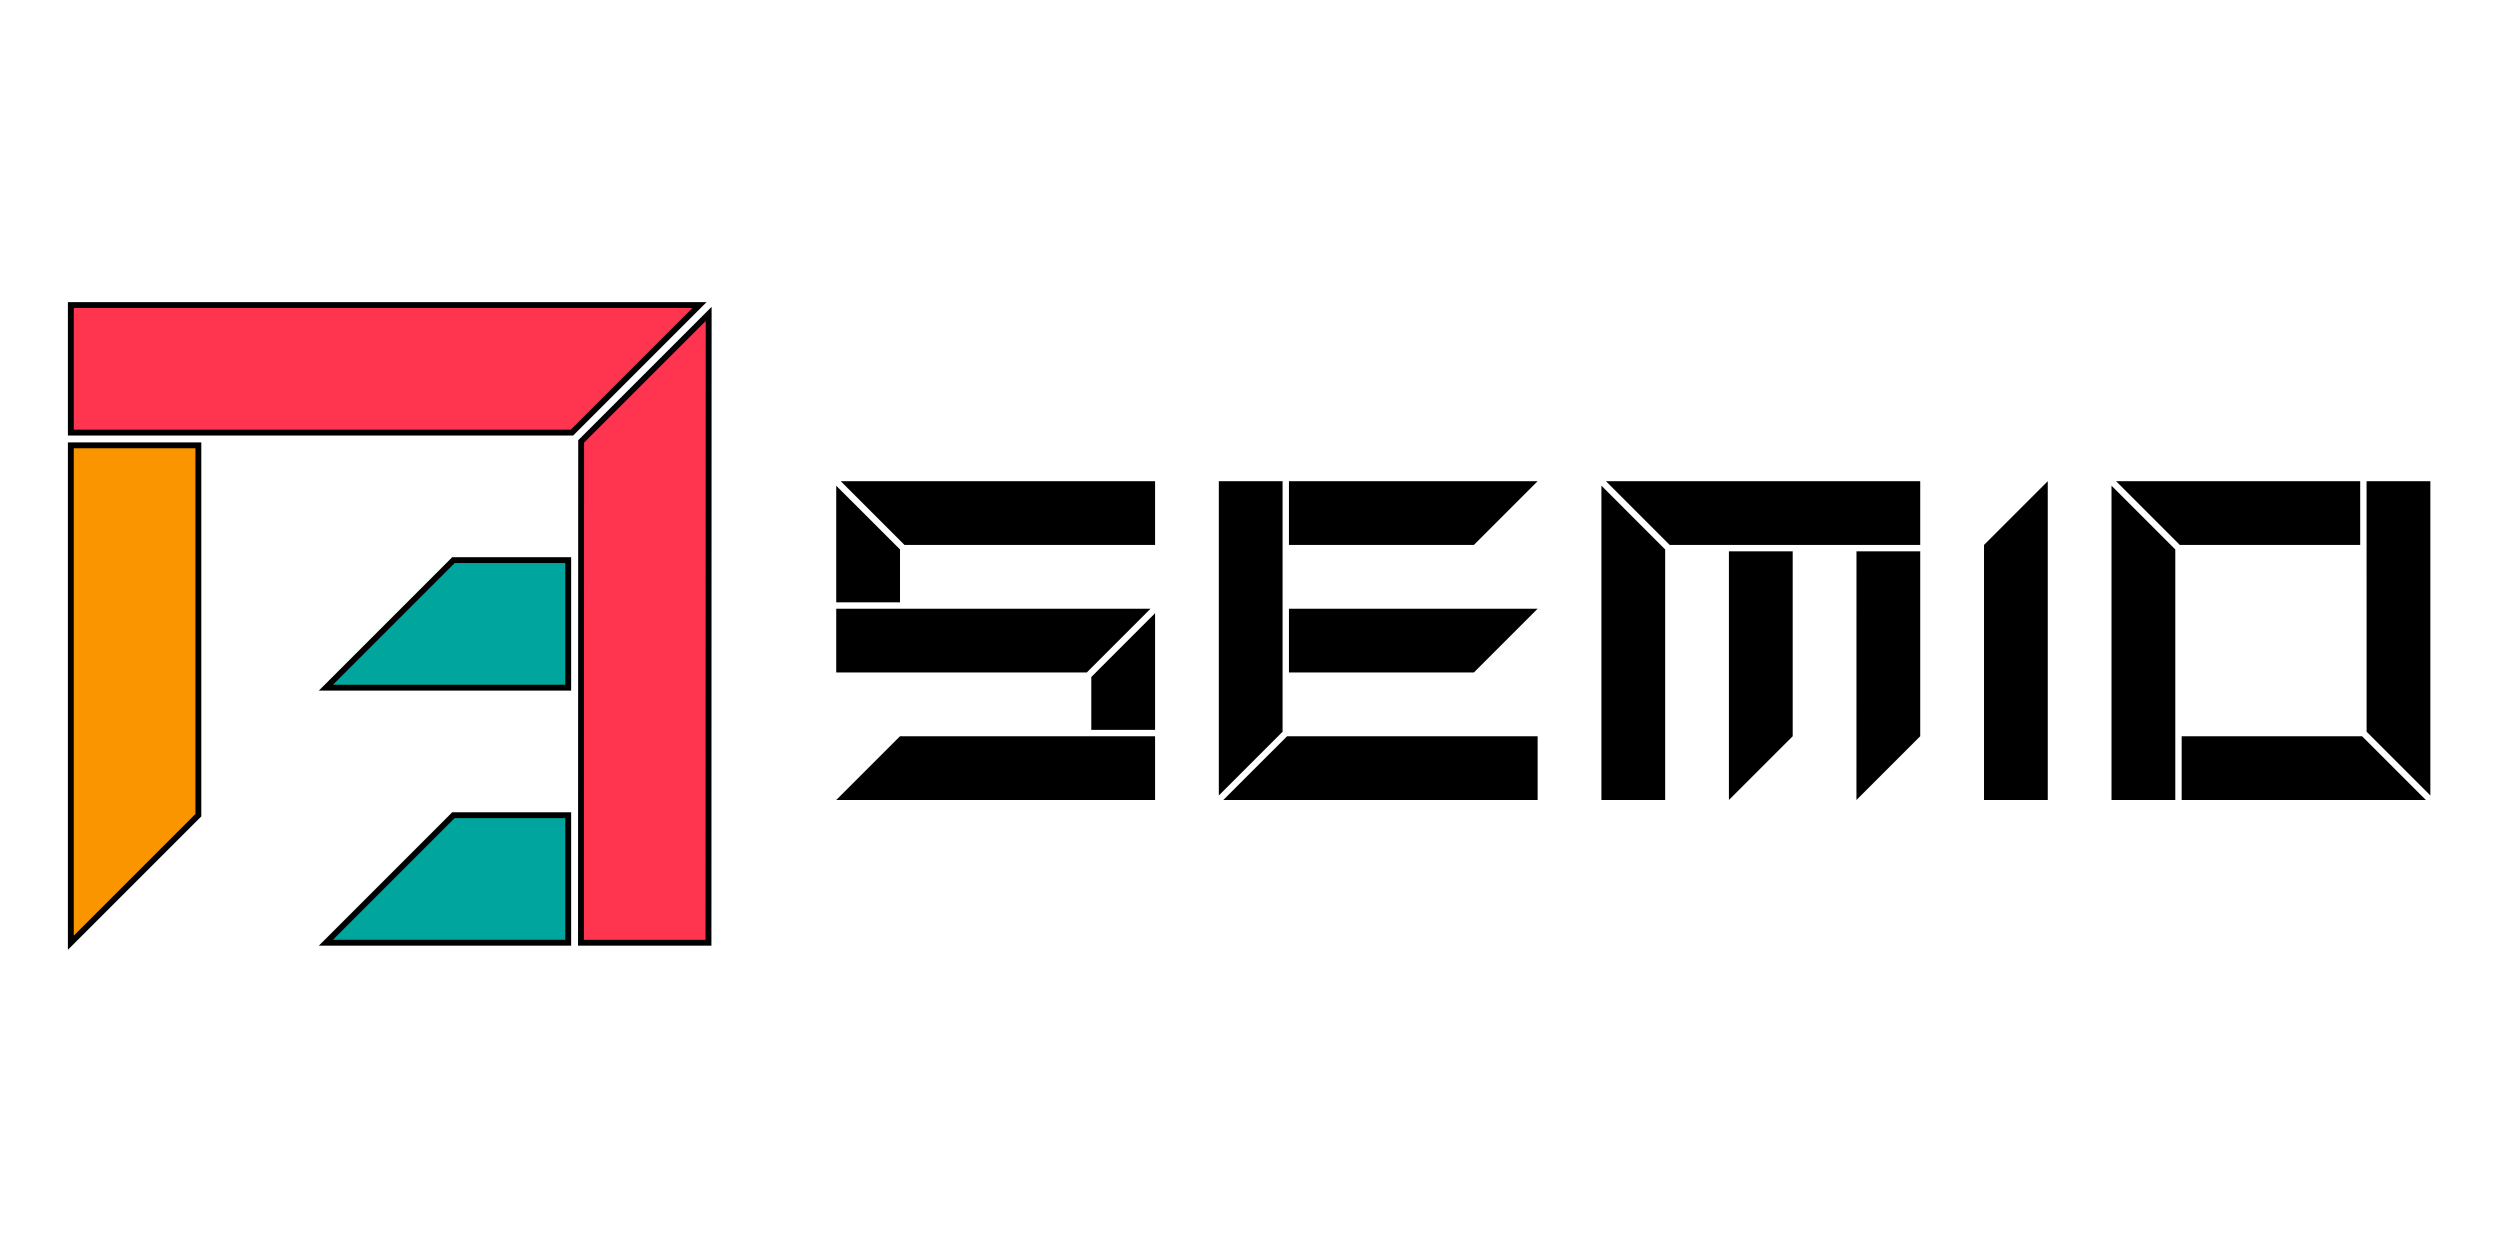
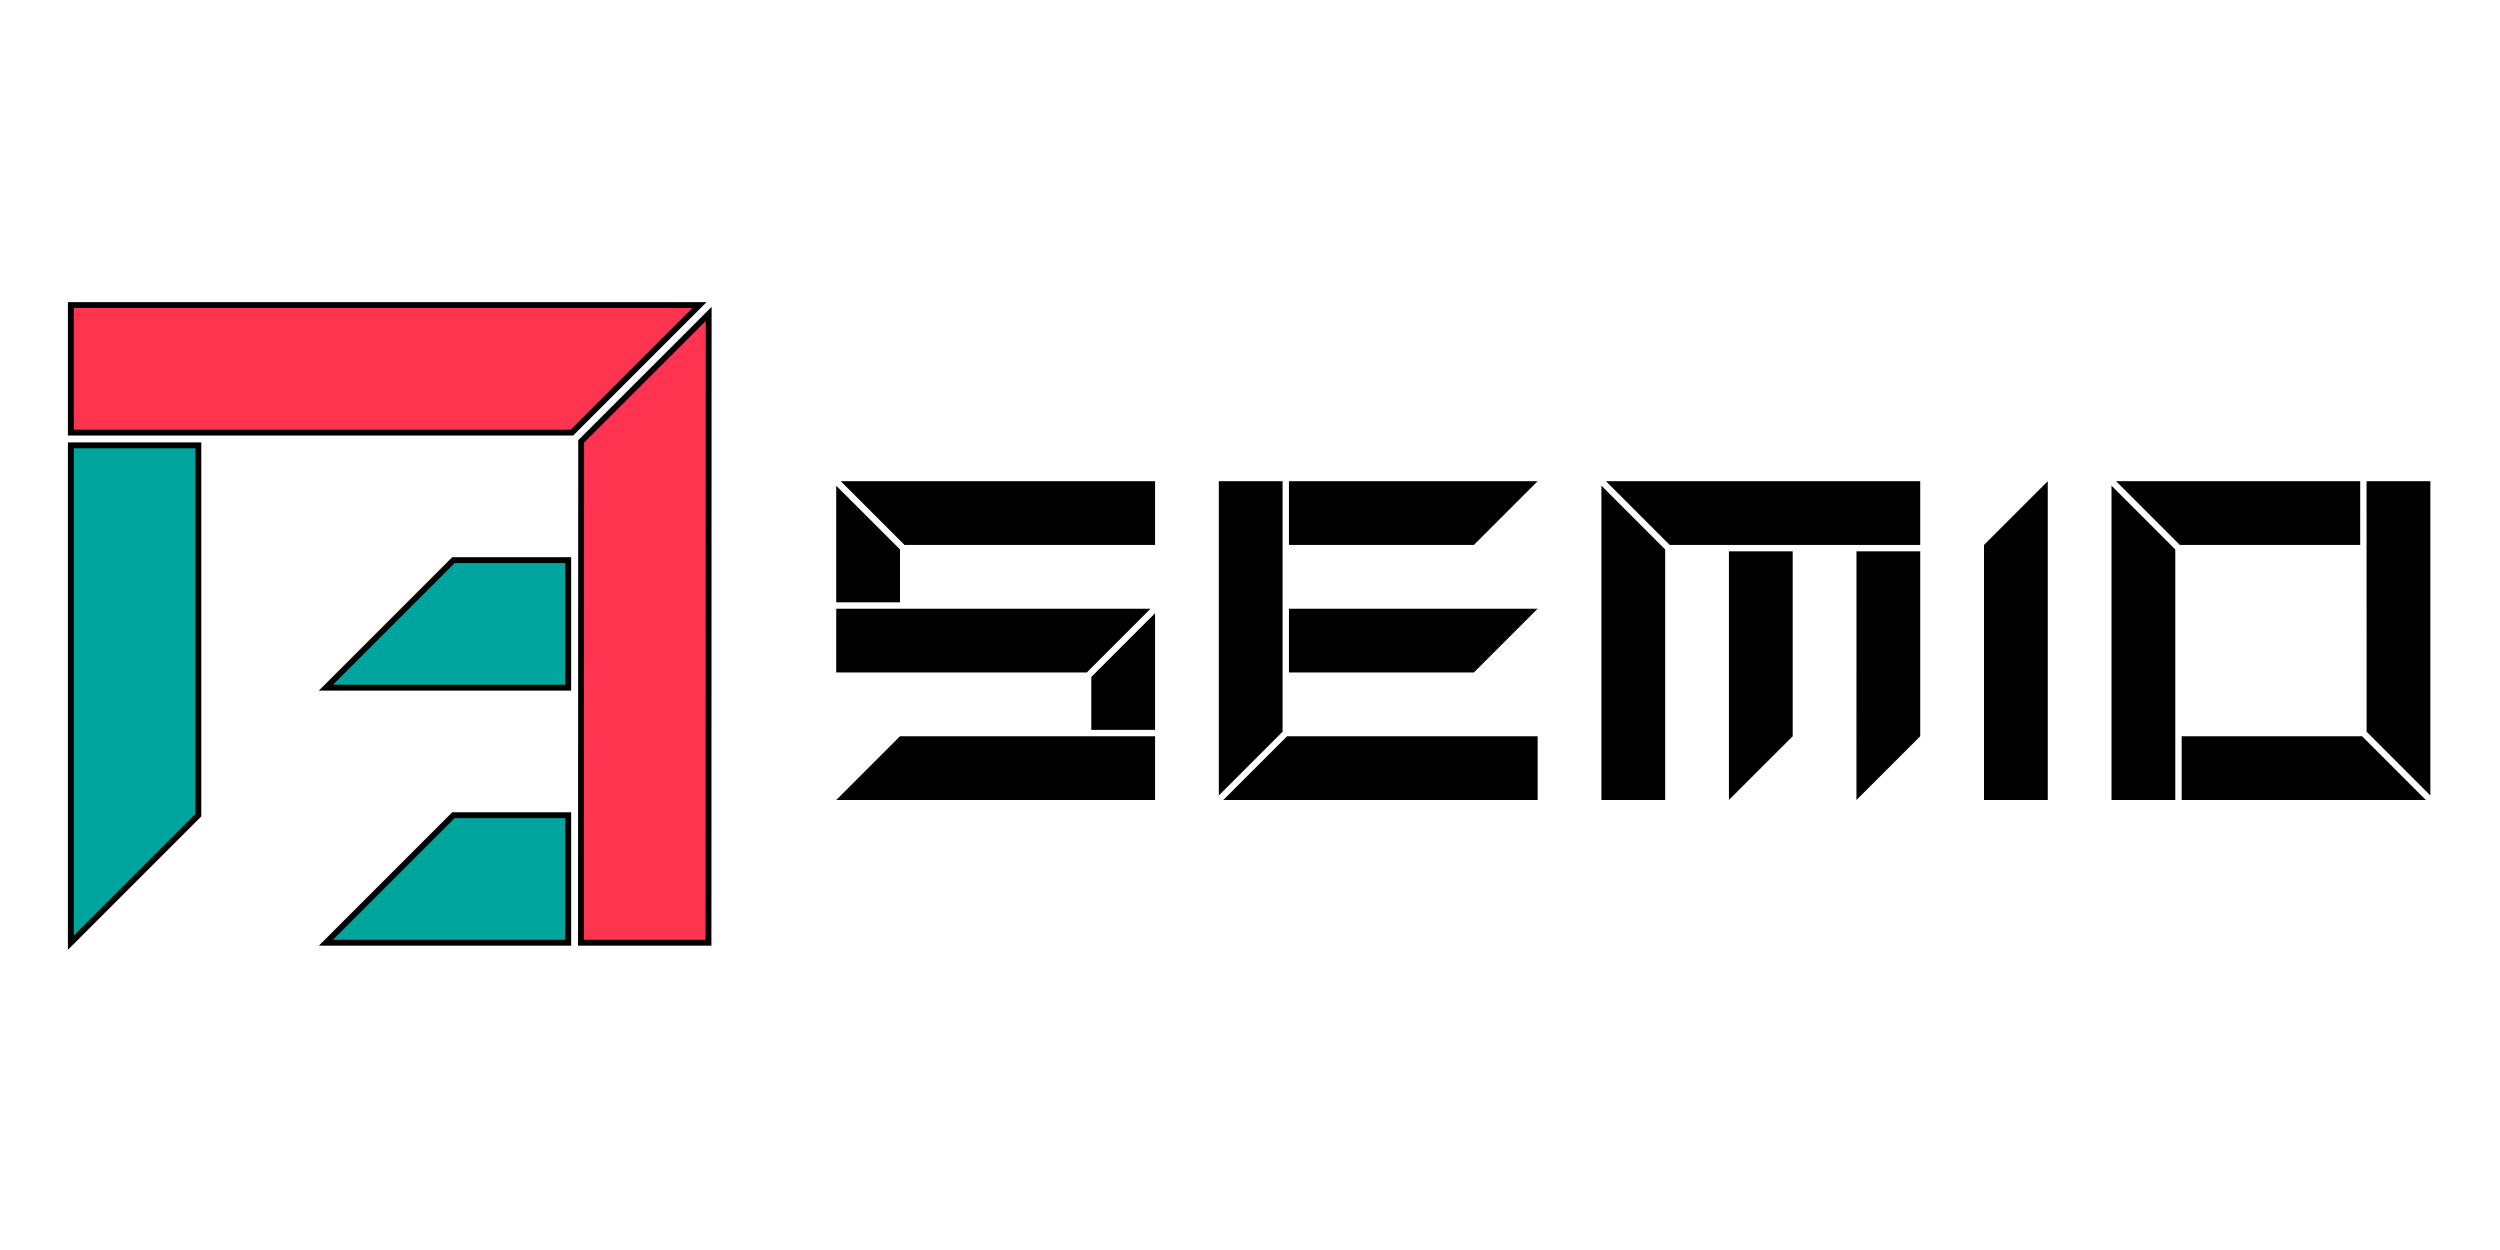
<svg xmlns="http://www.w3.org/2000/svg" width="1280pt" height="640pt" viewBox="0 0 800 400" overflow="visible" version="1.1" id="svg106">
  <defs id="defs110" />
  <g id="layer2" transform="translate(245.4266,-188.0058)">
    <g id="layer10">
      <g id="layer19">
        <g id="layer20" />
        <g id="layer21" />
      </g>
    </g>
    <g id="layer9" />
    <g id="layer8">
      <g id="layer17" />
      <g id="layer18" />
    </g>
    <g id="layer7">
      <g id="layer15" />
      <g id="layer16" />
    </g>
    <g id="layer6">
      <g id="layer11">
        <g id="layer12" />
        <g id="layer13" />
      </g>
      <g id="layer14" />
    </g>
  </g>
  <g id="layer1" style="stroke:#000000;stroke-width:1;stroke-dasharray:none;stroke-opacity:1" transform="translate(245.4266,-188.0058)">
    <g id="layer3" style="fill:#fa9500;fill-opacity:1;stroke:#000000;stroke-width:1;stroke-dasharray:none;stroke-opacity:1" />
    <g id="layer4" style="fill:#ff344f;fill-opacity:1;stroke:#000000;stroke-width:1;stroke-dasharray:none;stroke-opacity:1" />
    <g id="layer5" style="fill:#00a69d;fill-opacity:1;stroke:#000000;stroke-width:1;stroke-dasharray:none;stroke-opacity:1">
      <g id="g8736" transform="translate(22.1667,97.12145)">
        <path d="M 408.09,346.88 V 246.3 l 20.41,20.41 v 80.17 z" stroke="#000000" stroke-width="0.24" fill-opacity="0" id="path60" style="fill:#000000;fill-opacity:1;stroke:none" transform="translate(1.4764266e-6)" />
        <path d="m 487.67,244.86 h -78.13 l 20.4,20.4 h 57.73 z" stroke="#000000" stroke-width="0.24" fill-opacity="0" id="path64" style="fill:#000000;fill-opacity:1;stroke:none" transform="translate(1.4764266e-6)" />
        <path d="m 510.12,244.86 v 100.58 l -20.4,-20.4 -0.01,-80.18 z" stroke="#000000" stroke-width="0.24" fill-opacity="0" id="path62" style="fill:#000000;fill-opacity:1;stroke:none" transform="translate(1.4764266e-6)" />
        <path d="m 430.54,346.88 h 78.14 l -20.41,-20.4 h -57.73 z" stroke="#000000" stroke-width="0.24" fill-opacity="0" id="path66" style="fill:#000000;fill-opacity:1;stroke:none" transform="translate(1.4764266e-6)" />
        <path d="M 387.69,346.88 V 244.86 l -20.4,20.4 v 81.62 z" stroke="#000000" stroke-width="0.24" fill-opacity="0" id="path68" style="fill:#000000;fill-opacity:1;stroke:none" transform="translate(1.4764266e-6)" />
        <path d="m 326.48,267.3 -0.01,79.58 20.41,-20.4 V 267.3 Z" stroke="#000000" stroke-width="0.24" fill-opacity="0" id="path70" style="fill:#000000;fill-opacity:1;stroke:none" transform="translate(1.4764266e-6)" />
        <path d="m 285.66,267.3 v 79.58 l 20.41,-20.4 V 267.3 Z" stroke="#000000" stroke-width="0.24" fill-opacity="0" id="path72" style="fill:#000000;fill-opacity:1;stroke:none" transform="translate(1.4764266e-6)" />
        <path d="M 244.86,346.88 V 246.3 l 20.4,20.41 v 80.17 z" stroke="#000000" stroke-width="0.24" fill-opacity="0" id="path74" style="fill:#000000;fill-opacity:1;stroke:none" transform="translate(1.4764266e-6)" />
        <path d="M 346.88,244.86 H 246.3 l 20.4,20.4 h 80.18 z" stroke="#000000" stroke-width="0.24" fill-opacity="0" id="path76" style="fill:#000000;fill-opacity:1;stroke:none" transform="translate(1.4764266e-6)" />
        <path d="M 224.45,346.88 H 123.87 l 20.41,-20.4 h 80.17 z" stroke="#000000" stroke-width="0.24" fill-opacity="0" id="path82" style="fill:#000000;fill-opacity:1;stroke:none" transform="translate(1.4764266e-6)" />
        <path d="m 122.43,244.86 v 100.58 l 20.4,-20.4 v -80.18 z" stroke="#000000" stroke-width="0.24" fill-opacity="0" id="path84" style="fill:#000000;fill-opacity:1;stroke:none" transform="translate(1.4764266e-6)" />
        <path d="m 144.87,244.86 h 79.58 l -20.4,20.4 h -59.18 z" stroke="#000000" stroke-width="0.24" fill-opacity="0" id="path78" style="fill:#000000;fill-opacity:1;stroke:none" transform="translate(1.4764266e-6)" />
        <path d="m 144.87,285.67 h 79.58 l -20.4,20.4 -59.18,0.01 z" stroke="#000000" stroke-width="0.24" fill-opacity="0" id="path80" style="fill:#000000;fill-opacity:1;stroke:none" transform="translate(1.4764266e-6)" />
        <path d="m 0,246.31 20.41,20.4 v 16.92 H 0 Z" stroke="#000000" stroke-width="0.24" fill-opacity="0" id="path86" style="fill:#000000;fill-opacity:1;stroke:none" transform="translate(1.4764266e-6)" />
        <path d="M 102.03,244.86 H 1.44 l 20.41,20.41 h 80.18 z" stroke="#000000" stroke-width="0.24" fill-opacity="0" id="path88" style="fill:#000000;fill-opacity:1;stroke:none" transform="translate(1.4764266e-6)" />
        <path d="m 102.03,287.11 -20.41,20.41 v 16.92 h 20.41 z" stroke="#000000" stroke-width="0.24" fill-opacity="0" id="path90" style="fill:#000000;fill-opacity:1;stroke:none" transform="translate(1.4764266e-6)" />
        <path d="M 0,285.67 H 100.58 L 80.18,306.07 0,306.08 Z" stroke="#000000" stroke-width="0.24" fill-opacity="0" id="path92" style="fill:#000000;fill-opacity:1;stroke:none" transform="translate(1.4764266e-6)" />
        <path d="M 102.03,346.88 H 0 l 20.41,-20.4 h 81.62 z" stroke="#000000" stroke-width="0.24" fill-opacity="0" id="path94" style="fill:#000000;fill-opacity:1;stroke:none" transform="translate(1.4764266e-6)" />
-         <path d="m -244.927,233.396 v 159.16 l 40.81,-40.81 v -118.35 z" stroke="#000000" stroke-width="0.24" fill-opacity="0" id="path100" style="fill:#fa9500;fill-opacity:1;stroke:#000000;stroke-width:1.875;stroke-dasharray:none;stroke-opacity:1" transform="translate(1.4764266e-6)" />
+         <path d="m -244.927,233.396 v 159.16 l 40.81,-40.81 v -118.35 z" stroke="#000000" stroke-width="0.24" fill-opacity="0" id="path100" style="fill:#00a69d;fill-opacity:1;stroke:#000000;stroke-width:1.875;stroke-dasharray:none;stroke-opacity:1" transform="translate(1.4764266e-6)" />
        <path d="m -40.877,392.556 0.06,-201.22 -40.81,40.8 -0.06,160.42 z" stroke="#000000" stroke-width="0.24" fill-opacity="0" id="path102" style="fill:#ff344f;fill-opacity:1;stroke:#000000;stroke-width:1.875;stroke-dasharray:none;stroke-opacity:1" transform="translate(1.4764266e-6)" />
        <path d="m -244.927,188.506 h 201.17 l -40.81,40.81 H -244.927 Z" stroke="#000000" stroke-width="0.24" fill-opacity="0" id="path104" style="fill:#ff344f;fill-opacity:1;stroke:#000000;stroke-width:1.875;stroke-dasharray:none;stroke-opacity:1" transform="translate(1.4764266e-6)" />
        <path d="m -163.307,392.556 40.81,-40.81 h 36.73 v 40.81 z" stroke="#000000" stroke-width="0.24" fill-opacity="0" id="path96" style="fill:#00a69d;fill-opacity:1;stroke:#000000;stroke-width:1.875;stroke-dasharray:none;stroke-opacity:1" />
        <path d="m -163.307,310.936 40.81,-40.81 h 36.73 v 40.81 z" stroke="#000000" stroke-width="0.24" fill-opacity="0" id="path98" style="fill:#00a69d;fill-opacity:1;stroke:#000000;stroke-width:1.875;stroke-dasharray:none;stroke-opacity:1" />
      </g>
    </g>
  </g>
</svg>
